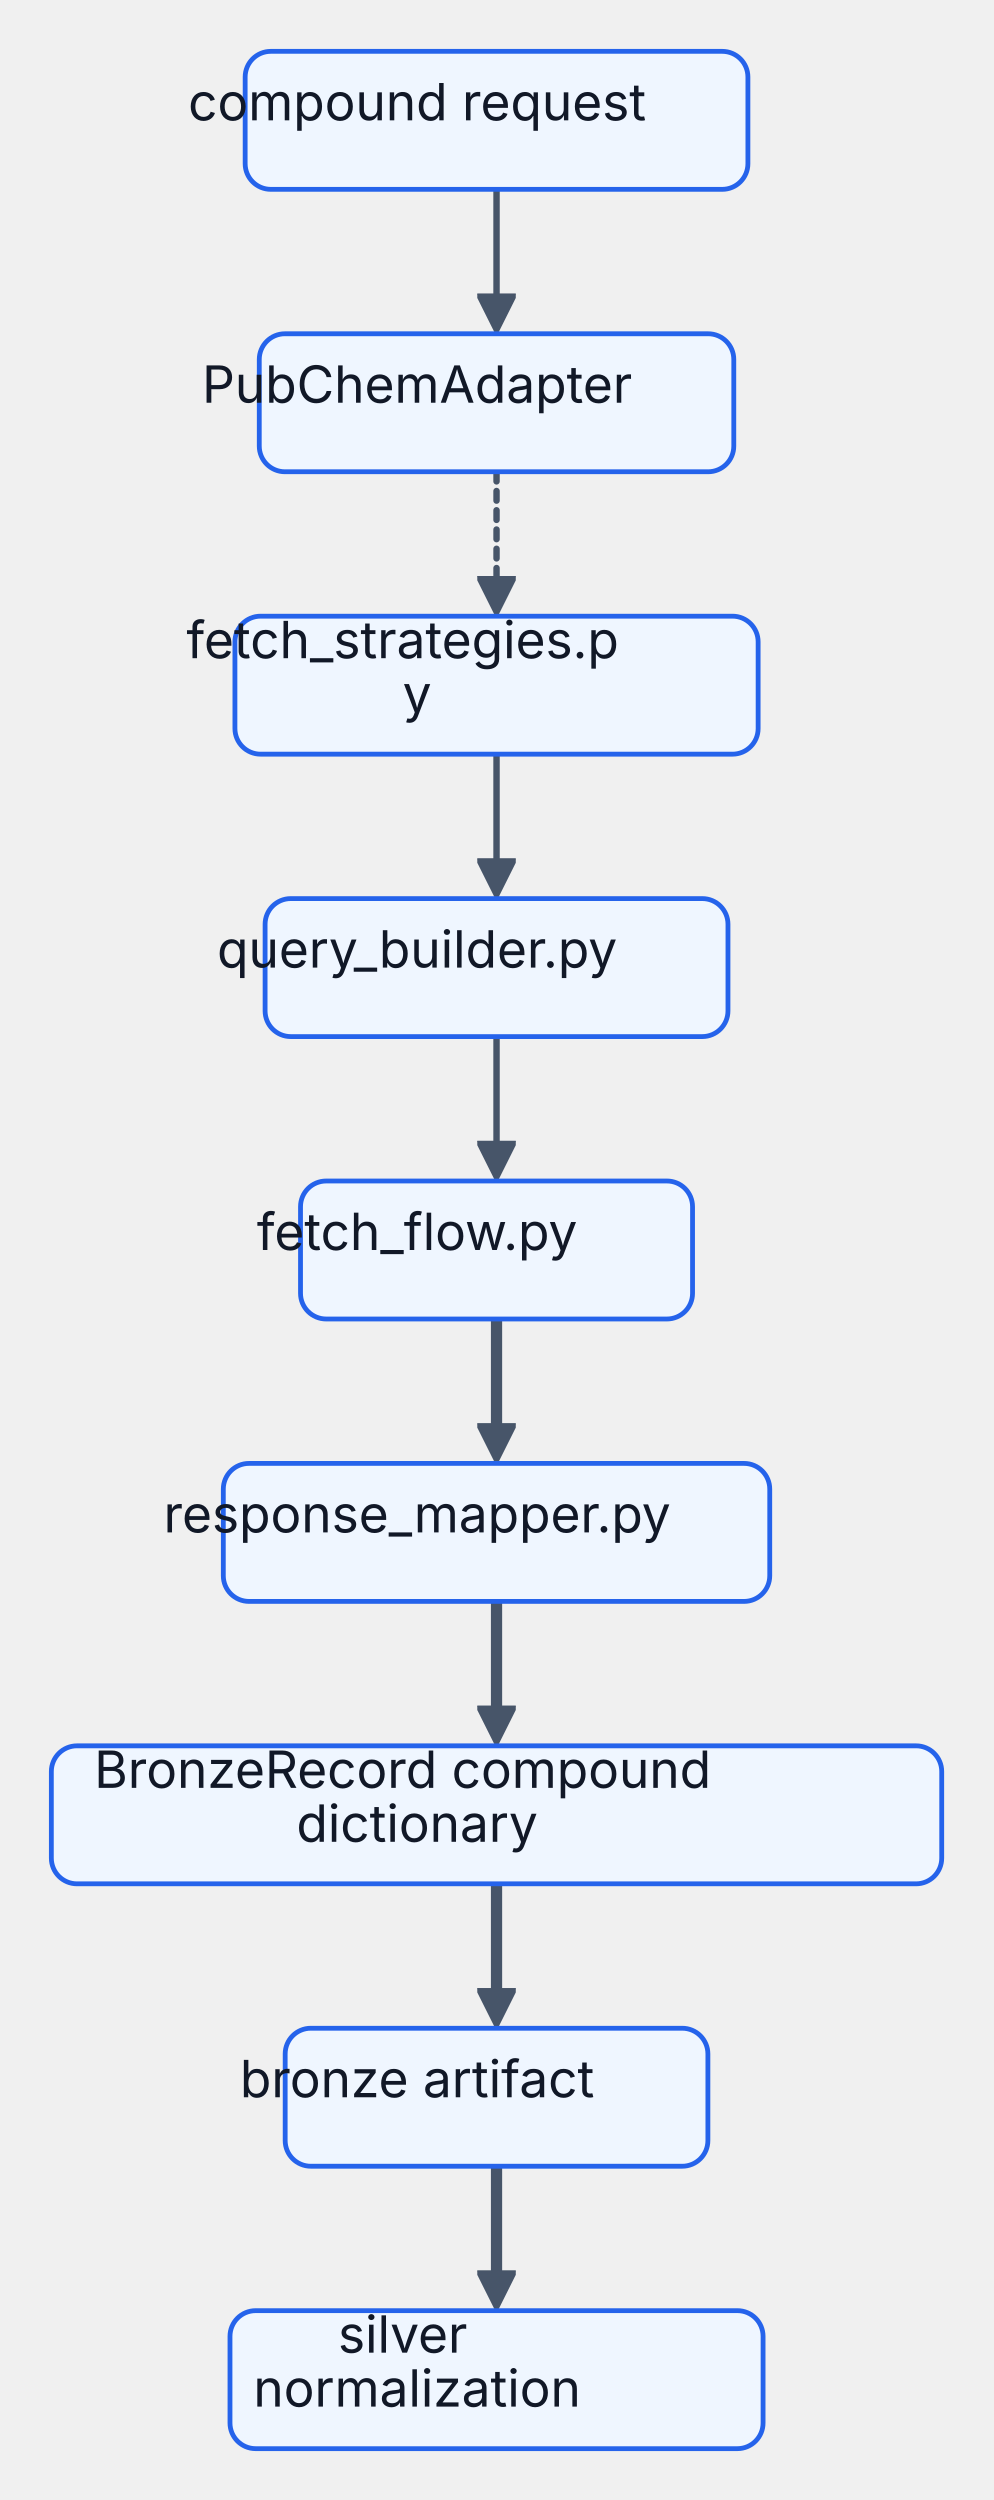
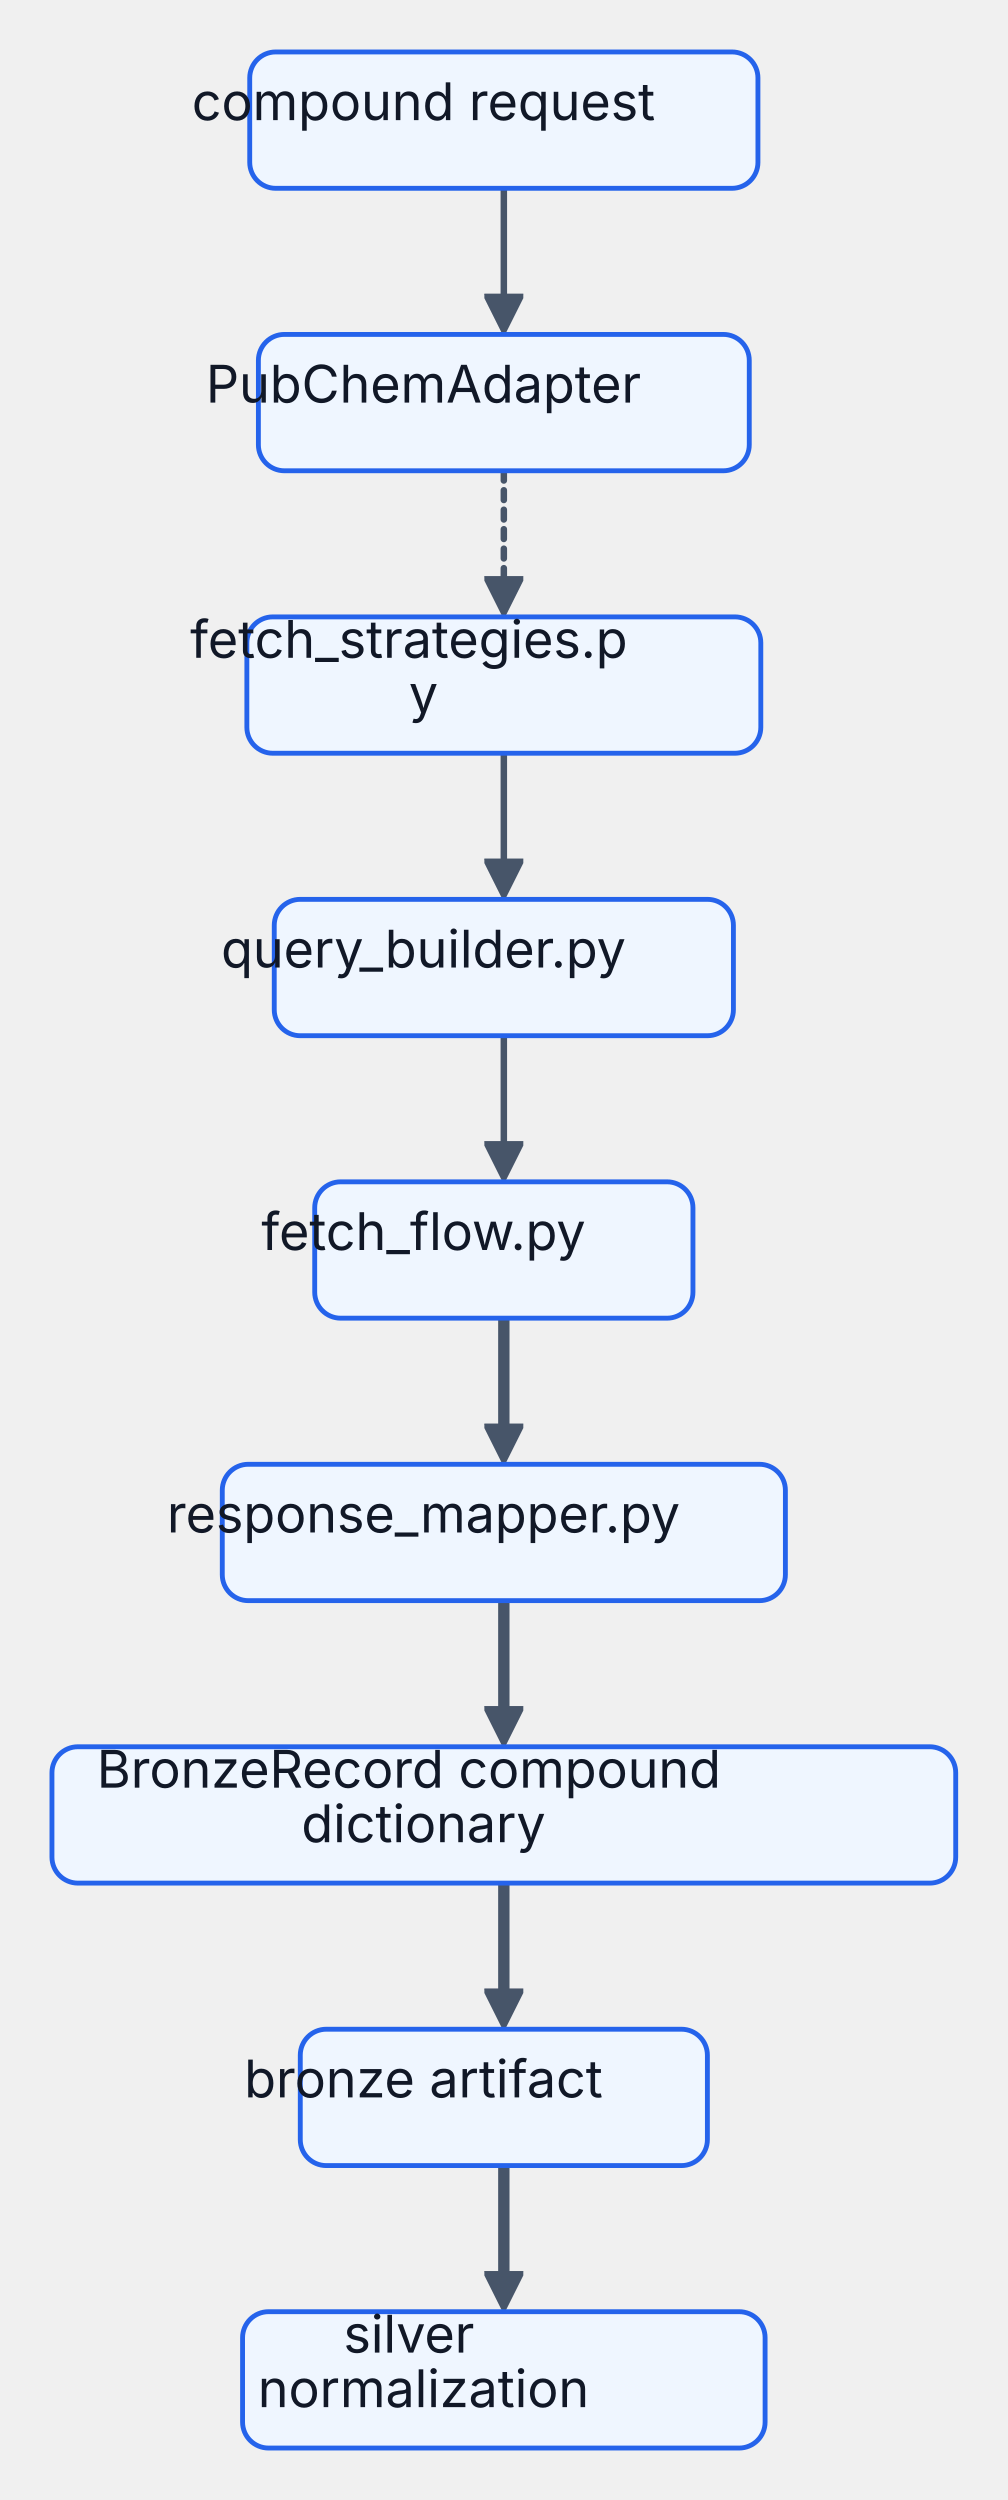
- <svg xmlns="http://www.w3.org/2000/svg" id="my-svg" width="100%" aria-roledescription="flowchart-v2" style="max-width:309.438px;background-color:white" viewBox="-16 -16 309.438 779">
+ <svg xmlns="http://www.w3.org/2000/svg" id="my-svg" width="100%" aria-roledescription="flowchart-v2" style="max-width:310.359px;background-color:white" viewBox="-16 -16 310.359 770">
  <style>#my-svg{font-size:16px;fill:#212121;}#my-svg .error-icon{fill:#552222;}#my-svg .error-text{fill:#552222;stroke:#552222;}#my-svg .edge-thickness-normal{stroke-width:2px;}#my-svg .edge-thickness-thick{stroke-width:3.5px;}#my-svg .edge-pattern-solid{stroke-dasharray:0;}#my-svg .edge-pattern-dashed{stroke-dasharray:3;}#my-svg .edge-pattern-dotted{stroke-dasharray:2;}#my-svg .marker{fill:#475569;stroke:#475569;}#my-svg .marker.cross{stroke:#475569;}#my-svg svg{font-size:16px;}#my-svg .label{color:#212121;}#my-svg .cluster-label text{fill:#1e40af;}#my-svg .cluster-label span,#my-svg p{color:#1e40af;}#my-svg .label text,#my-svg span,#my-svg p{fill:#212121;color:#212121;}#my-svg .node rect,#my-svg .node circle,#my-svg .node ellipse,#my-svg .node polygon,#my-svg .node path{fill:#eff6ff;stroke:#2563eb;stroke-width:1px;}#my-svg .flowchart-label text{text-anchor:middle;}#my-svg .node .label{text-align:center;}#my-svg .node.clickable{cursor:pointer;}#my-svg .arrowheadPath{fill:#333333;}#my-svg .edgePath .path{stroke:#475569;stroke-width:2.0px;}#my-svg .flowchart-link{stroke:#475569;fill:none;}#my-svg .edgeLabel{background-color:#ffffff;text-align:center;}#my-svg .edgeLabel rect{opacity:0.5;background-color:#ffffff;fill:#ffffff;}#my-svg .labelBkg{background-color:rgba(255, 255, 255, 0.5);}#my-svg .cluster rect{fill:#f8fafc;stroke:#94a3b8;stroke-width:1px;}#my-svg .cluster text{fill:#1e40af;}#my-svg .cluster span,#my-svg p{color:#1e40af;}#my-svg div.mermaidTooltip{position:absolute;text-align:center;max-width:200px;padding:2px;font-size:12px;background:#f0fdf4;border:1px solid #707070;border-radius:2px;pointer-events:none;z-index:100;}#my-svg .flowchartTitleText{text-anchor:middle;font-size:18px;fill:#212121;}#my-svg :root{--mermaid-font-family:"trebuchet ms",verdana,arial,sans-serif;}/*
 * Пользовательские стили диаграмм BioETL (структурированная копия)
 * Источник: custom.css
 * Цель: сгруппировать правила по типам элементов и документировать назначение каждого CSS-параметра.
 */

/* =========================================================
 * 1) Глобальная типографика и базовое поведение текста
 * ========================================================= */
svg {
    /* Задаёт основной стек шрифтов для всего текста в SVG. */
    font-family: Inter, -apple-system, BlinkMacSystemFont, 'Segoe UI', Roboto,
    Oxygen, Ubuntu, sans-serif;
}



/* =========================================================
 * 2) Общая геометрия узлов (для нескольких типов диаграмм)
 * ========================================================= */
.node rect,
.node circle,
.node ellipse,
.node polygon,
.node path {
    /* Единая толщина контура для фигур узлов. */
    stroke-width: 1.5px !important;
    /* Скругляет углы по горизонтали для более мягкого вида. */
    rx: 8;
    /* Скругляет углы по вертикали в паре с rx. */
    ry: 8;
    /* Добавляет лёгкую тень и отделяет узлы от фона. */
    filter:  none; /*  drop-shadow(0px 1px 2px rgba(0, 0, 0, 0.05));*/
}

/* =========================================================
 * 3) Контейнеры subgraph / cluster
 * ========================================================= */
.cluster rect,
.cluster path {
    /* Увеличивает радиус углов у контейнеров-групп. */
    rx: 10;
    /* Поддерживает симметрию скругления по вертикали. */
    ry: 10;
    /* Нейтральная заливка контейнера для снижения визуального шума. */
    fill: #f8fafc;
    /* Приглушённая обводка, чтобы границы были заметны, но не доминировали. */
    stroke: #94a3b8;
    /* Толщина границы контейнера в тон большинству узлов. */
    stroke-width: 1.5px;
    /* Убирает пунктир у рамок контейнеров. */
    stroke-dasharray: none;
    /* Делает фон контейнера полностью непрозрачным. */
    fill-opacity: 1;
    /* Отключает тень контейнера, чтобы акцент оставался на узлах. */
    filter: none;
}

.cluster text {
    /* Нормальный вес шрифта для заголовков групп. */
    font-weight: 400;
    /* Увеличенный размер заголовка относительно текста узлов. */
    font-size: 16px;
}

/* =========================================================
 * 4) Стили линий связей (edges/links)
 * ========================================================= */
.edgePath .path {
    /* Делает основные ребра более заметными в плотных графах. */
    stroke-width: 2.5px;
    /* Скругляет соединения сегментов линий. */
    stroke-linejoin: round;
    /* Скругляет окончания линий. */
    stroke-linecap: round;
}

.edgePath path,
.flowchart-link,
.relation,
.messageLine0,
.messageLine1,
.transition path {
    /* Унифицированные скруглённые соединения для всех типов линий. */
    stroke-linejoin: round;
    /* Унифицированные скруглённые окончания для всех типов линий. */
    stroke-linecap: round;
}

.transition path {
    /* Выравнивает толщину переходов state diagram с основными ребрами. */
    stroke-width: 2.5px;
}

/* =========================================================
 * 5) Подписи ребер и fallback-текст
 * ========================================================= */
.edgeLabel {
    /* Компактный размер шрифта для подписей на связях. */
    font-size: 12px;
    /* Плотная межстрочность для экономии места. */
    line-height: 1.1;
    /* Базовый непрозрачный фон под подписью. */
    background-color: #ffffff;
    /* Небольшие внутренние отступы вокруг текста. */
    padding: 1px 3px;
    /* Мягкое скругление фона подписи. */
    border-radius: 2px;
}

.edgeLabel span,
.edgeLabel p,
text.fo-fallback {
    /* Принудительный тёмный fill для контраста в SVG-рендерах. */
    fill: #111827 !important;
    /* Принудительный тёмный цвет для HTML-подписей. */
    color: #111827 !important;
    /* Полная непрозрачность текста. */
    opacity: 1 !important;
    /* Компактная межстрочность для многострочных подписей. */
    line-height: 1.1;
    /* Убирает стандартные внешние отступы HTML-параграфов. */
    margin: 0;
    /* Убирает стандартные внутренние отступы HTML-параграфов. */
    padding: 0;
}

.edgeLabel .labelBkg,
.labelBkg {
    /* Жёстко задаёт белый фон под текстом подписей. */
    background-color: #ffffff !important;
    /* Делает фон полностью непрозрачным во всех просмотрщиках. */
    opacity: 1 !important;
}

.edgeLabel rect {
    /* Переопределяет полупрозрачный фон по умолчанию у Mermaid. */
    opacity: 1 !important;
    /* Жёстко фиксирует белую заливку прямоугольника под подписью. */
    fill: #ffffff !important;
}

/* =========================================================
 * 6) Элементы sequence diagram
 * ========================================================= */
.actor {
    /* Толщина границы actor-блоков. */
    stroke-width: 1.5px;
    /* Скругление углов actor-блоков по горизонтали. */
    rx: 4;
    /* Скругление углов actor-блоков по вертикали. */
    ry: 4;
}

.messageLine0,
.messageLine1 {
    /* Толщина линий сообщений в sequence diagram. */
    stroke-width: 1.6px;
}

.messageText {
    /* Базовый размер текста сообщений. */
    font-size: 13px;
}

.activation0 {
    /* Более тонкая линия activation bar, чтобы не перегружать схему. */
    stroke-width: 1px;
}

.note {
    /* Скругление углов заметки по горизонтали. */
    rx: 4;
    /* Скругление углов заметки по вертикали. */
    ry: 4;
    /* Тонкая граница для вторичных блоков. */
    stroke-width: 1px;
    /* Лёгкая тень для визуального отделения заметок. */
    filter: drop-shadow(1px 1px 2px rgba(0, 0, 0, 0.06));
}

/* =========================================================
 * 7) Базовые элементы class diagram
 * ========================================================= */
g.classGroup rect {
    /* Скругление углов class box по горизонтали. */
    rx: 10;
    /* Скругление углов class box по вертикали. */
    ry: 10;
    /* Толщина границы class box. */
    stroke-width: 1.5px;
    /* Мягкая тень у class box без агрессивного контраста. */
    filter: drop-shadow(1px 1px 2px rgba(0, 0, 0, 0.06));
}

g.classGroup text {
    /* Базовый размер текста внутри class diagram. */
    font-size: 14px;
    padding: 10px 10px;
}

g.classGroup line {
    /* Толщина внутренних разделителей класса. */
    stroke-width: 1px;
}

.relation {
    /* Толщина связей между классами на уровне основных ребер. */
    stroke-width: 2.5px;
}

/* =========================================================
 * 8) Типографика HTML-лейблов class diagram
 * ========================================================= */
g.label-group .nodeLabel {
    /* Увеличенный размер названия класса для иерархии. */
    font-size: 16px !important;
    /* Полужирный акцент на имени класса. */
    font-weight: 200 !important;
    /* Лёгкое межбуквенное расстояние для читаемости заголовка. */
    letter-spacing: 0.01em;
}

g.annotation-group .nodeLabel {
    /* Уменьшенный размер для стереотипов/аннотаций. */
    font-size: 11px !important;
    /* Курсив для визуального отделения аннотаций. */
    font-style: italic !important;
    /* Небольшое ослабление контраста вторичного текста. */
    opacity: 0.8;
}

g.members-group .nodeLabel,
g.methods-group .nodeLabel {
    /* Компактный размер для атрибутов и методов. */
    font-size: 12px !important;
    /* Нормальный вес шрифта для плотного структурного текста. */
    font-weight: 400 !important;
}

/* =========================================================
 * 9) Помощники размеров foreignObject (class/flowchart)
 * ========================================================= */
g.members-group foreignObject,
g.methods-group foreignObject {
    /* Минимальная высота областей members/methods. */
    min-height: 40px;
}

.node foreignObject &gt; div,
g.classGroup foreignObject &gt; div {
    /* Стабилизирует вычисление размеров с учётом отступов/границ. */
    box-sizing: border-box;
}

.node.size-sm foreignObject &gt; div {
    /* Минимальная высота для малого размерного уровня узла. */
    min-height: 80px;
    /* Минимальная ширина для малого размерного уровня узла. */
    min-width: 180px;
}

.node.size-md foreignObject &gt; div {
    /* Минимальная высота для среднего размерного уровня узла. */
    min-height: 140px;
    /* Минимальная ширина для среднего размерного уровня узла. */
    min-width: 260px;
}

.node.size-lg foreignObject &gt; div {
    /* Минимальная высота для большого размерного уровня узла. */
    min-height: 200px;
    /* Минимальная ширина для большого размерного уровня узла. */
    min-width: 340px;
}

/* =========================================================
 * 10) Элементы state diagram
 * ========================================================= */
g.stateGroup rect {
    /* Скругление углов контейнеров состояний по горизонтали. */
    rx: 8;
    /* Скругление углов контейнеров состояний по вертикали. */
    ry: 8;
}

.statediagram-state rect {
    /* Скругление углов узлов состояния по горизонтали. */
    rx: 8;
    /* Скругление углов узлов состояния по вертикали. */
    ry: 8;
    /* Толщина границы узла состояния. */
    stroke-width: 1.5px;
    /* Лёгкая тень для визуального отделения state box. */
    filter: drop-shadow(1px 2px 3px rgba(0, 0, 0, 0.08));
}

/* =========================================================
 * 11) Элементы ER diagram
 * ========================================================= */
.er.entityBox {
    /* Толщина границы сущности ER-диаграммы. */
    stroke-width: 1.5px;
    /* Скругление углов сущности по горизонтали. */
    rx: 4;
    /* Скругление углов сущности по вертикали. */
    ry: 4;
    /* Лёгкая тень для отделения блоков сущностей. */
    filter: drop-shadow(1px 2px 3px rgba(0, 0, 0, 0.08));
}

/* =========================================================
 * 12) Узлы mindmap
 * ========================================================= */
.mindmap-node rect,
.mindmap-node circle {
    /* Толщина контура узлов mindmap. */
    stroke-width: 1.5px;
    /* Чуть более выраженная тень для плотных радиальных веток. */
    filter: drop-shadow(1px 2px 2px rgba(0, 0, 0, 0.1));
}

/* =========================================================
 * 13) Маркеры стрелок
 * ========================================================= */
marker path {
    /* Единый нейтральный цвет наконечников стрелок. */
    fill: #475569;
}

/* =========================================================
 * 14) Цветовая карта архитектурных слоёв (fallback-селекторы)
 * ========================================================= */
[id*="Domain"] &gt; rect,
[id*="Domain"] &gt; path {
    /* Цвет фона для доменного слоя. */
    fill: #f5f3ff !important;
    /* Цвет границы для доменного слоя. */
    stroke: #7c3aed !important;
}

.cluster[id*="Domain"] &gt; rect,
.cluster[id*="Domain"] &gt; path {
    fill: #ffffff !important;
}

[id*="Application"] &gt; rect,
[id*="Application"] &gt; path {
    /* Цвет фона для application-слоя. */
    fill: #f0fdf4 !important;
    /* Цвет границы для application-слоя. */
    stroke: #16a34a !important;
}

.cluster[id*="Application"] &gt; rect,
.cluster[id*="Application"] &gt; path {
    fill: #ffffff !important;
}

[id*="Infrastructure"] &gt; rect,
[id*="Infrastructure"] &gt; path {
    /* Цвет фона для infrastructure-слоя. */
    fill: #fff1f2 !important;
    /* Цвет границы для infrastructure-слоя. */
    stroke: #dc2626 !important;
}

.cluster[id*="Infrastructure"] &gt; rect,
.cluster[id*="Infrastructure"] &gt; path {
    fill: #ffffff !important;
}

[id*="Composition"] &gt; rect,
[id*="Composition"] &gt; path {
    /* Цвет фона для composition-слоя. */
    fill: #fff7ed !important;
    /* Цвет границы для composition-слоя. */
    stroke: #f59e0b !important;
}

.cluster[id*="Composition"] &gt; rect,
.cluster[id*="Composition"] &gt; path {
    fill: #ffffff !important;
}

[id*="Interfaces"] &gt; rect,
[id*="Interfaces"] &gt; path {
    /* Цвет фона для слоя интерфейсов. */
    fill: #eff6ff !important;
    /* Цвет границы для слоя интерфейсов. */
    stroke: #2563eb !important;
}

.cluster[id*="Interfaces"] &gt; rect,
.cluster[id*="Interfaces"] &gt; path {
    fill: #ffffff !important;
}

[id*="External"] &gt; rect,
[id*="External"] &gt; path {
    /* Цвет фона для внешних систем. */
    fill: #f1f5f9 !important;
    /* Цвет границы для внешних систем. */
    stroke: #64748b !important;
}

.cluster[id*="External"] &gt; rect,
.cluster[id*="External"] &gt; path {
    fill: #ffffff !important;
}

/* Белая подложка под подписи всех архитектурных/medallion слоёв */
g.cluster[id*="Domain"] .cluster-label foreignObject &gt; div,
g.cluster[id*="Application"] .cluster-label foreignObject &gt; div,
g.cluster[id*="Infrastructure"] .cluster-label foreignObject &gt; div,
g.cluster[id*="Composition"] .cluster-label foreignObject &gt; div,
g.cluster[id*="Interfaces"] .cluster-label foreignObject &gt; div,
g.cluster[id*="External"] .cluster-label foreignObject &gt; div,
g.cluster[id*="Bronze"] .cluster-label foreignObject &gt; div,
g.cluster[id*="Silver"] .cluster-label foreignObject &gt; div,
g.cluster[id*="Gold"] .cluster-label foreignObject &gt; div,
g.cluster[id*="Quarantine"] .cluster-label foreignObject &gt; div {
    background: #ffffff !important;
    padding: 0 6px !important;
    border-radius: 4px;
}

/* Fallback для рендеров без foreignObject: не рисуем толстую обводку */
g.cluster[id*="Domain"] .cluster-label text.fo-fallback,
g.cluster[id*="Application"] .cluster-label text.fo-fallback,
g.cluster[id*="Infrastructure"] .cluster-label text.fo-fallback,
g.cluster[id*="Composition"] .cluster-label text.fo-fallback,
g.cluster[id*="Interfaces"] .cluster-label text.fo-fallback,
g.cluster[id*="External"] .cluster-label text.fo-fallback,
g.cluster[id*="Bronze"] .cluster-label text.fo-fallback,
g.cluster[id*="Silver"] .cluster-label text.fo-fallback,
g.cluster[id*="Gold"] .cluster-label text.fo-fallback,
g.cluster[id*="Quarantine"] .cluster-label text.fo-fallback {
    fill: #111827 !important;
    stroke: none !important;
}

/* =========================================================
 * 15) Цветовая карта слоёв Medallion
 * ========================================================= */
[id*="Bronze"] &gt; rect,
[id*="Bronze"] &gt; path {
    /* Цвет фона Bronze-слоя. */
    fill: #fff7ed !important;
    /* Цвет границы Bronze-слоя. */
    stroke: #f59e0b !important;
}

[id*="Silver"] &gt; rect,
[id*="Silver"] &gt; path {
    /* Цвет фона Silver-слоя. */
    fill: #f8fafc !important;
    /* Цвет границы Silver-слоя. */
    stroke: #475569 !important;
}

[id*="Gold"] &gt; rect,
[id*="Gold"] &gt; path {
    /* Цвет фона Gold-слоя. */
    fill: #fefce8 !important;
    /* Цвет границы Gold-слоя. */
    stroke: #ca8a04 !important;
}

[id*="Quarantine"] &gt; rect,
[id*="Quarantine"] &gt; path {
    /* Цвет фона для карантинных/проблемных потоков данных. */
    fill: #ffe4e6 !important;
    /* Цвет границы для карантинных/проблемных потоков данных. */
    stroke: #e11d48 !important;
}
/* Нормализует вес текста в узлах и заголовках слоёв (без полужирного акцента). */
.node .label text,
.node .label tspan,
.node .label .nodeLabel,
text.fo-fallback {
    stroke: none !important;
    stroke-width: 0 !important;
    fill: #111827 !important;
    font-weight: 400 !important;
}
/* Single text layer (fallback-only) */
text.fo-fallback {
    display: inline !important;
}

foreignObject {
    display: none !important;
}/* bioetl-inject */#my-svg .edgeLabel rect{opacity:1!important;fill:#ffffff!important}#my-svg .labelBkg{background-color:#ffffff!important;opacity:1!important}#my-svg .edgeLabel .labelBkg{background-color:#ffffff!important;opacity:1!important}#my-svg .edgeLabel{font-size:12px;line-height:1.1;padding:1px 3px}#my-svg .edgeLabel span{color:#111827!important;fill:#111827!important;opacity:1!important;line-height:1.1;margin:0;padding:0}#my-svg .edgeLabel p{color:#111827!important;fill:#111827!important;opacity:1!important;line-height:1.1;margin:0;padding:0}#my-svg text.fo-fallback{color:#111827!important;fill:#111827!important;opacity:1!important}</style>
  <marker id="my-svg_flowchart-pointEnd" class="marker flowchart" markerHeight="12" markerUnits="userSpaceOnUse" markerWidth="12" orient="auto" refX="6" refY="5" viewBox="0 0 10 10">
    <path d="m0 0 10 5-10 5z" class="arrowMarkerPath" style="stroke-width:1;stroke-dasharray:1,0" />
  </marker>
  <marker id="my-svg_flowchart-pointStart" class="marker flowchart" markerHeight="12" markerUnits="userSpaceOnUse" markerWidth="12" orient="auto" refX="4.5" refY="5" viewBox="0 0 10 10">
    <path d="m0 5 10 5V0z" class="arrowMarkerPath" style="stroke-width:1;stroke-dasharray:1,0" />
  </marker>
  <marker id="my-svg_flowchart-circleEnd" class="marker flowchart" markerHeight="11" markerUnits="userSpaceOnUse" markerWidth="11" orient="auto" refX="11" refY="5" viewBox="0 0 10 10">
    <circle cx="5" cy="5" r="5" class="arrowMarkerPath" style="stroke-width:1;stroke-dasharray:1,0" />
  </marker>
  <marker id="my-svg_flowchart-circleStart" class="marker flowchart" markerHeight="11" markerUnits="userSpaceOnUse" markerWidth="11" orient="auto" refX="-1" refY="5" viewBox="0 0 10 10">
    <circle cx="5" cy="5" r="5" class="arrowMarkerPath" style="stroke-width:1;stroke-dasharray:1,0" />
  </marker>
  <marker id="my-svg_flowchart-crossEnd" class="marker cross flowchart" markerHeight="11" markerUnits="userSpaceOnUse" markerWidth="11" orient="auto" refX="12" refY="5.2" viewBox="0 0 11 11">
    <path d="m1 1 9 9m0-9-9 9" class="arrowMarkerPath" style="stroke-width:2;stroke-dasharray:1,0" />
  </marker>
  <marker id="my-svg_flowchart-crossStart" class="marker cross flowchart" markerHeight="11" markerUnits="userSpaceOnUse" markerWidth="11" orient="auto" refX="-1" refY="5.2" viewBox="0 0 11 11">
    <path d="m1 1 9 9m0-9-9 9" class="arrowMarkerPath" style="stroke-width:2;stroke-dasharray:1,0" />
  </marker>
  <g class="root">
    <g class="edgePaths">
-       <path id="L-request-adapter-0" marker-end="url(#my-svg_flowchart-pointEnd)" d="M138.719 43v22.5h0v17.2h0" class="edge-thickness-normal edge-pattern-solid flowchart-link LS-request LE-adapter" style="fill:none" />
-       <path id="L-adapter-strategy-0" marker-end="url(#my-svg_flowchart-pointEnd)" d="M138.719 131v22.5h0v17.2h0" class="edge-thickness-normal edge-pattern-dotted flowchart-link LS-adapter LE-strategy" style="fill:none;stroke-width:2px;stroke-dasharray:3" />
-       <path id="L-strategy-query-0" marker-end="url(#my-svg_flowchart-pointEnd)" d="M138.719 219v22.5h0v17.2h0" class="edge-thickness-normal edge-pattern-solid flowchart-link LS-strategy LE-query" style="fill:none" />
-       <path id="L-query-fetch-0" marker-end="url(#my-svg_flowchart-pointEnd)" d="M138.719 307v22.5h0v17.2h0" class="edge-thickness-normal edge-pattern-solid flowchart-link LS-query LE-fetch" style="fill:none" />
-       <path id="L-fetch-map-0" marker-end="url(#my-svg_flowchart-pointEnd)" d="M138.719 395v22.5h0v17.2h0" class="edge-thickness-thick edge-pattern-solid flowchart-link LS-fetch LE-map" style="stroke-width:3.5px;fill:none" />
-       <path id="L-map-entity-0" marker-end="url(#my-svg_flowchart-pointEnd)" d="M138.719 483v22.5h0v17.2h0" class="edge-thickness-thick edge-pattern-solid flowchart-link LS-map LE-entity" style="stroke-width:3.5px;fill:none" />
-       <path id="L-entity-bronze-0" marker-end="url(#my-svg_flowchart-pointEnd)" d="M138.719 571v22.5h0v17.2h0" class="edge-thickness-thick edge-pattern-solid flowchart-link LS-entity LE-bronze" style="stroke-width:3.5px;fill:none" />
-       <path id="L-bronze-silver-0" marker-end="url(#my-svg_flowchart-pointEnd)" d="M138.719 659v22.5h0v17.2h0" class="edge-thickness-thick edge-pattern-solid flowchart-link LS-bronze LE-silver" style="stroke-width:3.5px;fill:none" />
+       <path id="L-request-adapter-0" marker-end="url(#my-svg_flowchart-pointEnd)" d="M139.18 42v22.5h0v17.2h0" class="edge-thickness-normal edge-pattern-solid flowchart-link LS-request LE-adapter" style="fill:none" />
+       <path id="L-adapter-strategy-0" marker-end="url(#my-svg_flowchart-pointEnd)" d="M139.18 129v22.5h0v17.2h0" class="edge-thickness-normal edge-pattern-dotted flowchart-link LS-adapter LE-strategy" style="fill:none;stroke-width:2px;stroke-dasharray:3" />
+       <path id="L-strategy-query-0" marker-end="url(#my-svg_flowchart-pointEnd)" d="M139.18 216v22.5h0v17.2h0" class="edge-thickness-normal edge-pattern-solid flowchart-link LS-strategy LE-query" style="fill:none" />
+       <path id="L-query-fetch-0" marker-end="url(#my-svg_flowchart-pointEnd)" d="M139.18 303v22.5h0v17.2h0" class="edge-thickness-normal edge-pattern-solid flowchart-link LS-query LE-fetch" style="fill:none" />
+       <path id="L-fetch-map-0" marker-end="url(#my-svg_flowchart-pointEnd)" d="M139.18 390v22.5h0v17.2h0" class="edge-thickness-thick edge-pattern-solid flowchart-link LS-fetch LE-map" style="stroke-width:3.5px;fill:none" />
+       <path id="L-map-entity-0" marker-end="url(#my-svg_flowchart-pointEnd)" d="M139.18 477v22.5h0v17.2h0" class="edge-thickness-thick edge-pattern-solid flowchart-link LS-map LE-entity" style="stroke-width:3.5px;fill:none" />
+       <path id="L-entity-bronze-0" marker-end="url(#my-svg_flowchart-pointEnd)" d="M139.18 564v22.5h0v17.2h0" class="edge-thickness-thick edge-pattern-solid flowchart-link LS-entity LE-bronze" style="stroke-width:3.5px;fill:none" />
+       <path id="L-bronze-silver-0" marker-end="url(#my-svg_flowchart-pointEnd)" d="M139.18 651v22.5h0v17.2h0" class="edge-thickness-thick edge-pattern-solid flowchart-link LS-bronze LE-silver" style="stroke-width:3.5px;fill:none" />
    </g>
    <g class="nodes">
-       <g id="flowchart-request-0" class="node default ext flowchart-label" transform="translate(138.719 21.5)">
-         <rect width="156.656" height="43" x="-78.328" y="-21.5" class="basic label-container" rx="0" ry="0" />
-         <g class="label" transform="translate(-66.328 -9.5)">
-           <rect />
-           <text xml:space="preserve" x="66.328" y="9.5" class="fo-fallback" text-anchor="middle">
-             <tspan x="66.328">compound request</tspan>
-           </text>
-         </g>
-       </g>
-       <g id="flowchart-adapter-1" class="node default infra flowchart-label" transform="translate(138.719 109.5)">
-         <rect width="147.859" height="43" x="-73.93" y="-21.5" class="basic label-container" rx="0" ry="0" />
-         <g class="label" transform="translate(-61.93 -9.5)">
-           <rect />
-           <text xml:space="preserve" x="61.93" y="9.5" class="fo-fallback" text-anchor="middle">
-             <tspan x="61.93">PubChemAdapter</tspan>
-           </text>
-         </g>
-       </g>
-       <g id="flowchart-strategy-2" class="node default infra flowchart-label" transform="translate(138.719 197.5)">
-         <rect width="163.031" height="43" x="-81.516" y="-21.5" class="basic label-container" rx="0" ry="0" />
-         <g class="label" transform="translate(-69.516 -9.5)">
-           <rect />
-           <text xml:space="preserve" x="69.516" y="1.1" class="fo-fallback" text-anchor="middle">
-             <tspan x="69.516">fetch_strategies.p</tspan>
-             <tspan x="69.516" dy="16.8">y</tspan>
-           </text>
-         </g>
-       </g>
-       <g id="flowchart-query-3" class="node default infra flowchart-label" transform="translate(138.719 285.5)">
-         <rect width="144.234" height="43" x="-72.117" y="-21.5" class="basic label-container" rx="0" ry="0" />
-         <g class="label" transform="translate(-60.117 -9.5)">
-           <rect />
-           <text xml:space="preserve" x="60.117" y="9.5" class="fo-fallback" text-anchor="middle">
-             <tspan x="60.117">query_builder.py</tspan>
-           </text>
-         </g>
-       </g>
-       <g id="flowchart-fetch-4" class="node default infra flowchart-label" transform="translate(138.719 373.5)">
-         <rect width="122.156" height="43" x="-61.078" y="-21.5" class="basic label-container" rx="0" ry="0" />
-         <g class="label" transform="translate(-49.078 -9.5)">
-           <rect />
-           <text xml:space="preserve" x="49.078" y="9.5" class="fo-fallback" text-anchor="middle">
-             <tspan x="49.078">fetch_flow.py</tspan>
-           </text>
-         </g>
-       </g>
-       <g id="flowchart-map-5" class="node default infra flowchart-label" transform="translate(138.719 461.5)">
-         <rect width="170.266" height="43" x="-85.133" y="-21.5" class="basic label-container" rx="0" ry="0" />
-         <g class="label" transform="translate(-73.133 -9.5)">
-           <rect />
-           <text xml:space="preserve" x="73.133" y="9.5" class="fo-fallback" text-anchor="middle">
-             <tspan x="73.133">response_mapper.py</tspan>
-           </text>
-         </g>
-       </g>
-       <g id="flowchart-entity-6" class="node default infra flowchart-label" transform="translate(138.719 549.5)">
-         <rect width="277.438" height="43" x="-138.719" y="-21.5" class="basic label-container" rx="0" ry="0" />
-         <g class="label" transform="translate(-126.719 -9.5)">
-           <rect />
-           <text xml:space="preserve" x="126.719" y="1.1" class="fo-fallback" text-anchor="middle">
-             <tspan x="126.719">BronzeRecord compound</tspan>
-             <tspan x="126.719" dy="16.8">dictionary</tspan>
-           </text>
-         </g>
-       </g>
-       <g id="flowchart-bronze-7" class="node default bronze flowchart-label" transform="translate(138.719 637.5)">
-         <rect width="131.719" height="43" x="-65.859" y="-21.5" class="basic label-container" rx="0" ry="0" />
-         <g class="label" transform="translate(-53.86 -9.5)">
-           <rect />
-           <text xml:space="preserve" x="53.859" y="9.5" class="fo-fallback" text-anchor="middle">
-             <tspan x="53.859">bronze artifact</tspan>
-           </text>
-         </g>
-       </g>
-       <g id="flowchart-silver-8" class="node default silver flowchart-label" transform="translate(138.719 725.5)">
-         <rect width="166.109" height="43" x="-83.055" y="-21.5" class="basic label-container" rx="0" ry="0" />
-         <g class="label" transform="translate(-71.055 -9.5)">
-           <rect />
-           <text xml:space="preserve" x="71.055" y="1.1" class="fo-fallback" text-anchor="middle">
-             <tspan x="71.055">silver</tspan>
-             <tspan x="71.055" dy="16.8">normalization</tspan>
+       <g id="flowchart-request-0" class="node default ext flowchart-label" transform="translate(139.18 21)">
+         <rect width="156.531" height="42" x="-78.266" y="-21" class="basic label-container" rx="0" ry="0" />
+         <g class="label" transform="translate(-66.266 -9)">
+           <rect />
+           <text xml:space="preserve" x="66.266" y="9" class="fo-fallback" text-anchor="middle">
+             <tspan x="66.266">compound request</tspan>
+           </text>
+         </g>
+       </g>
+       <g id="flowchart-adapter-1" class="node default infra flowchart-label" transform="translate(139.18 108)">
+         <rect width="151.188" height="42" x="-75.594" y="-21" class="basic label-container" rx="0" ry="0" />
+         <g class="label" transform="translate(-63.594 -9)">
+           <rect />
+           <text xml:space="preserve" x="63.594" y="9" class="fo-fallback" text-anchor="middle">
+             <tspan x="63.594">PubChemAdapter</tspan>
+           </text>
+         </g>
+       </g>
+       <g id="flowchart-strategy-2" class="node default infra flowchart-label" transform="translate(139.18 195)">
+         <rect width="158.297" height="42" x="-79.148" y="-21" class="basic label-container" rx="0" ry="0" />
+         <g class="label" transform="translate(-67.148 -9)">
+           <rect />
+           <text xml:space="preserve" x="67.148" y=".6" class="fo-fallback" text-anchor="middle">
+             <tspan x="67.148">fetch_strategies.p</tspan>
+             <tspan x="67.148" dy="16.8">y</tspan>
+           </text>
+         </g>
+       </g>
+       <g id="flowchart-query-3" class="node default infra flowchart-label" transform="translate(139.18 282)">
+         <rect width="141.422" height="42" x="-70.711" y="-21" class="basic label-container" rx="0" ry="0" />
+         <g class="label" transform="translate(-58.71 -9)">
+           <rect />
+           <text xml:space="preserve" x="58.711" y="9" class="fo-fallback" text-anchor="middle">
+             <tspan x="58.711">query_builder.py</tspan>
+           </text>
+         </g>
+       </g>
+       <g id="flowchart-fetch-4" class="node default infra flowchart-label" transform="translate(139.18 369)">
+         <rect width="116.5" height="42" x="-58.25" y="-21" class="basic label-container" rx="0" ry="0" />
+         <g class="label" transform="translate(-46.25 -9)">
+           <rect />
+           <text xml:space="preserve" x="46.25" y="9" class="fo-fallback" text-anchor="middle">
+             <tspan x="46.25">fetch_flow.py</tspan>
+           </text>
+         </g>
+       </g>
+       <g id="flowchart-map-5" class="node default infra flowchart-label" transform="translate(139.18 456)">
+         <rect width="173.438" height="42" x="-86.719" y="-21" class="basic label-container" rx="0" ry="0" />
+         <g class="label" transform="translate(-74.719 -9)">
+           <rect />
+           <text xml:space="preserve" x="74.719" y="9" class="fo-fallback" text-anchor="middle">
+             <tspan x="74.719">response_mapper.py</tspan>
+           </text>
+         </g>
+       </g>
+       <g id="flowchart-entity-6" class="node default infra flowchart-label" transform="translate(139.18 543)">
+         <rect width="278.359" height="42" x="-139.18" y="-21" class="basic label-container" rx="0" ry="0" />
+         <g class="label" transform="translate(-127.18 -9)">
+           <rect />
+           <text xml:space="preserve" x="127.18" y=".6" class="fo-fallback" text-anchor="middle">
+             <tspan x="127.18">BronzeRecord compound</tspan>
+             <tspan x="127.18" dy="16.8">dictionary</tspan>
+           </text>
+         </g>
+       </g>
+       <g id="flowchart-bronze-7" class="node default bronze flowchart-label" transform="translate(139.18 630)">
+         <rect width="125.391" height="42" x="-62.695" y="-21" class="basic label-container" rx="0" ry="0" />
+         <g class="label" transform="translate(-50.695 -9)">
+           <rect />
+           <text xml:space="preserve" x="50.695" y="9" class="fo-fallback" text-anchor="middle">
+             <tspan x="50.695">bronze artifact</tspan>
+           </text>
+         </g>
+       </g>
+       <g id="flowchart-silver-8" class="node default silver flowchart-label" transform="translate(139.18 717)">
+         <rect width="160.938" height="42" x="-80.469" y="-21" class="basic label-container" rx="0" ry="0" />
+         <g class="label" transform="translate(-68.469 -9)">
+           <rect />
+           <text xml:space="preserve" x="68.469" y=".6" class="fo-fallback" text-anchor="middle">
+             <tspan x="68.469">silver</tspan>
+             <tspan x="68.469" dy="16.8">normalization</tspan>
          </text>
        </g>
      </g>
    </g>
  </g>
</svg>
